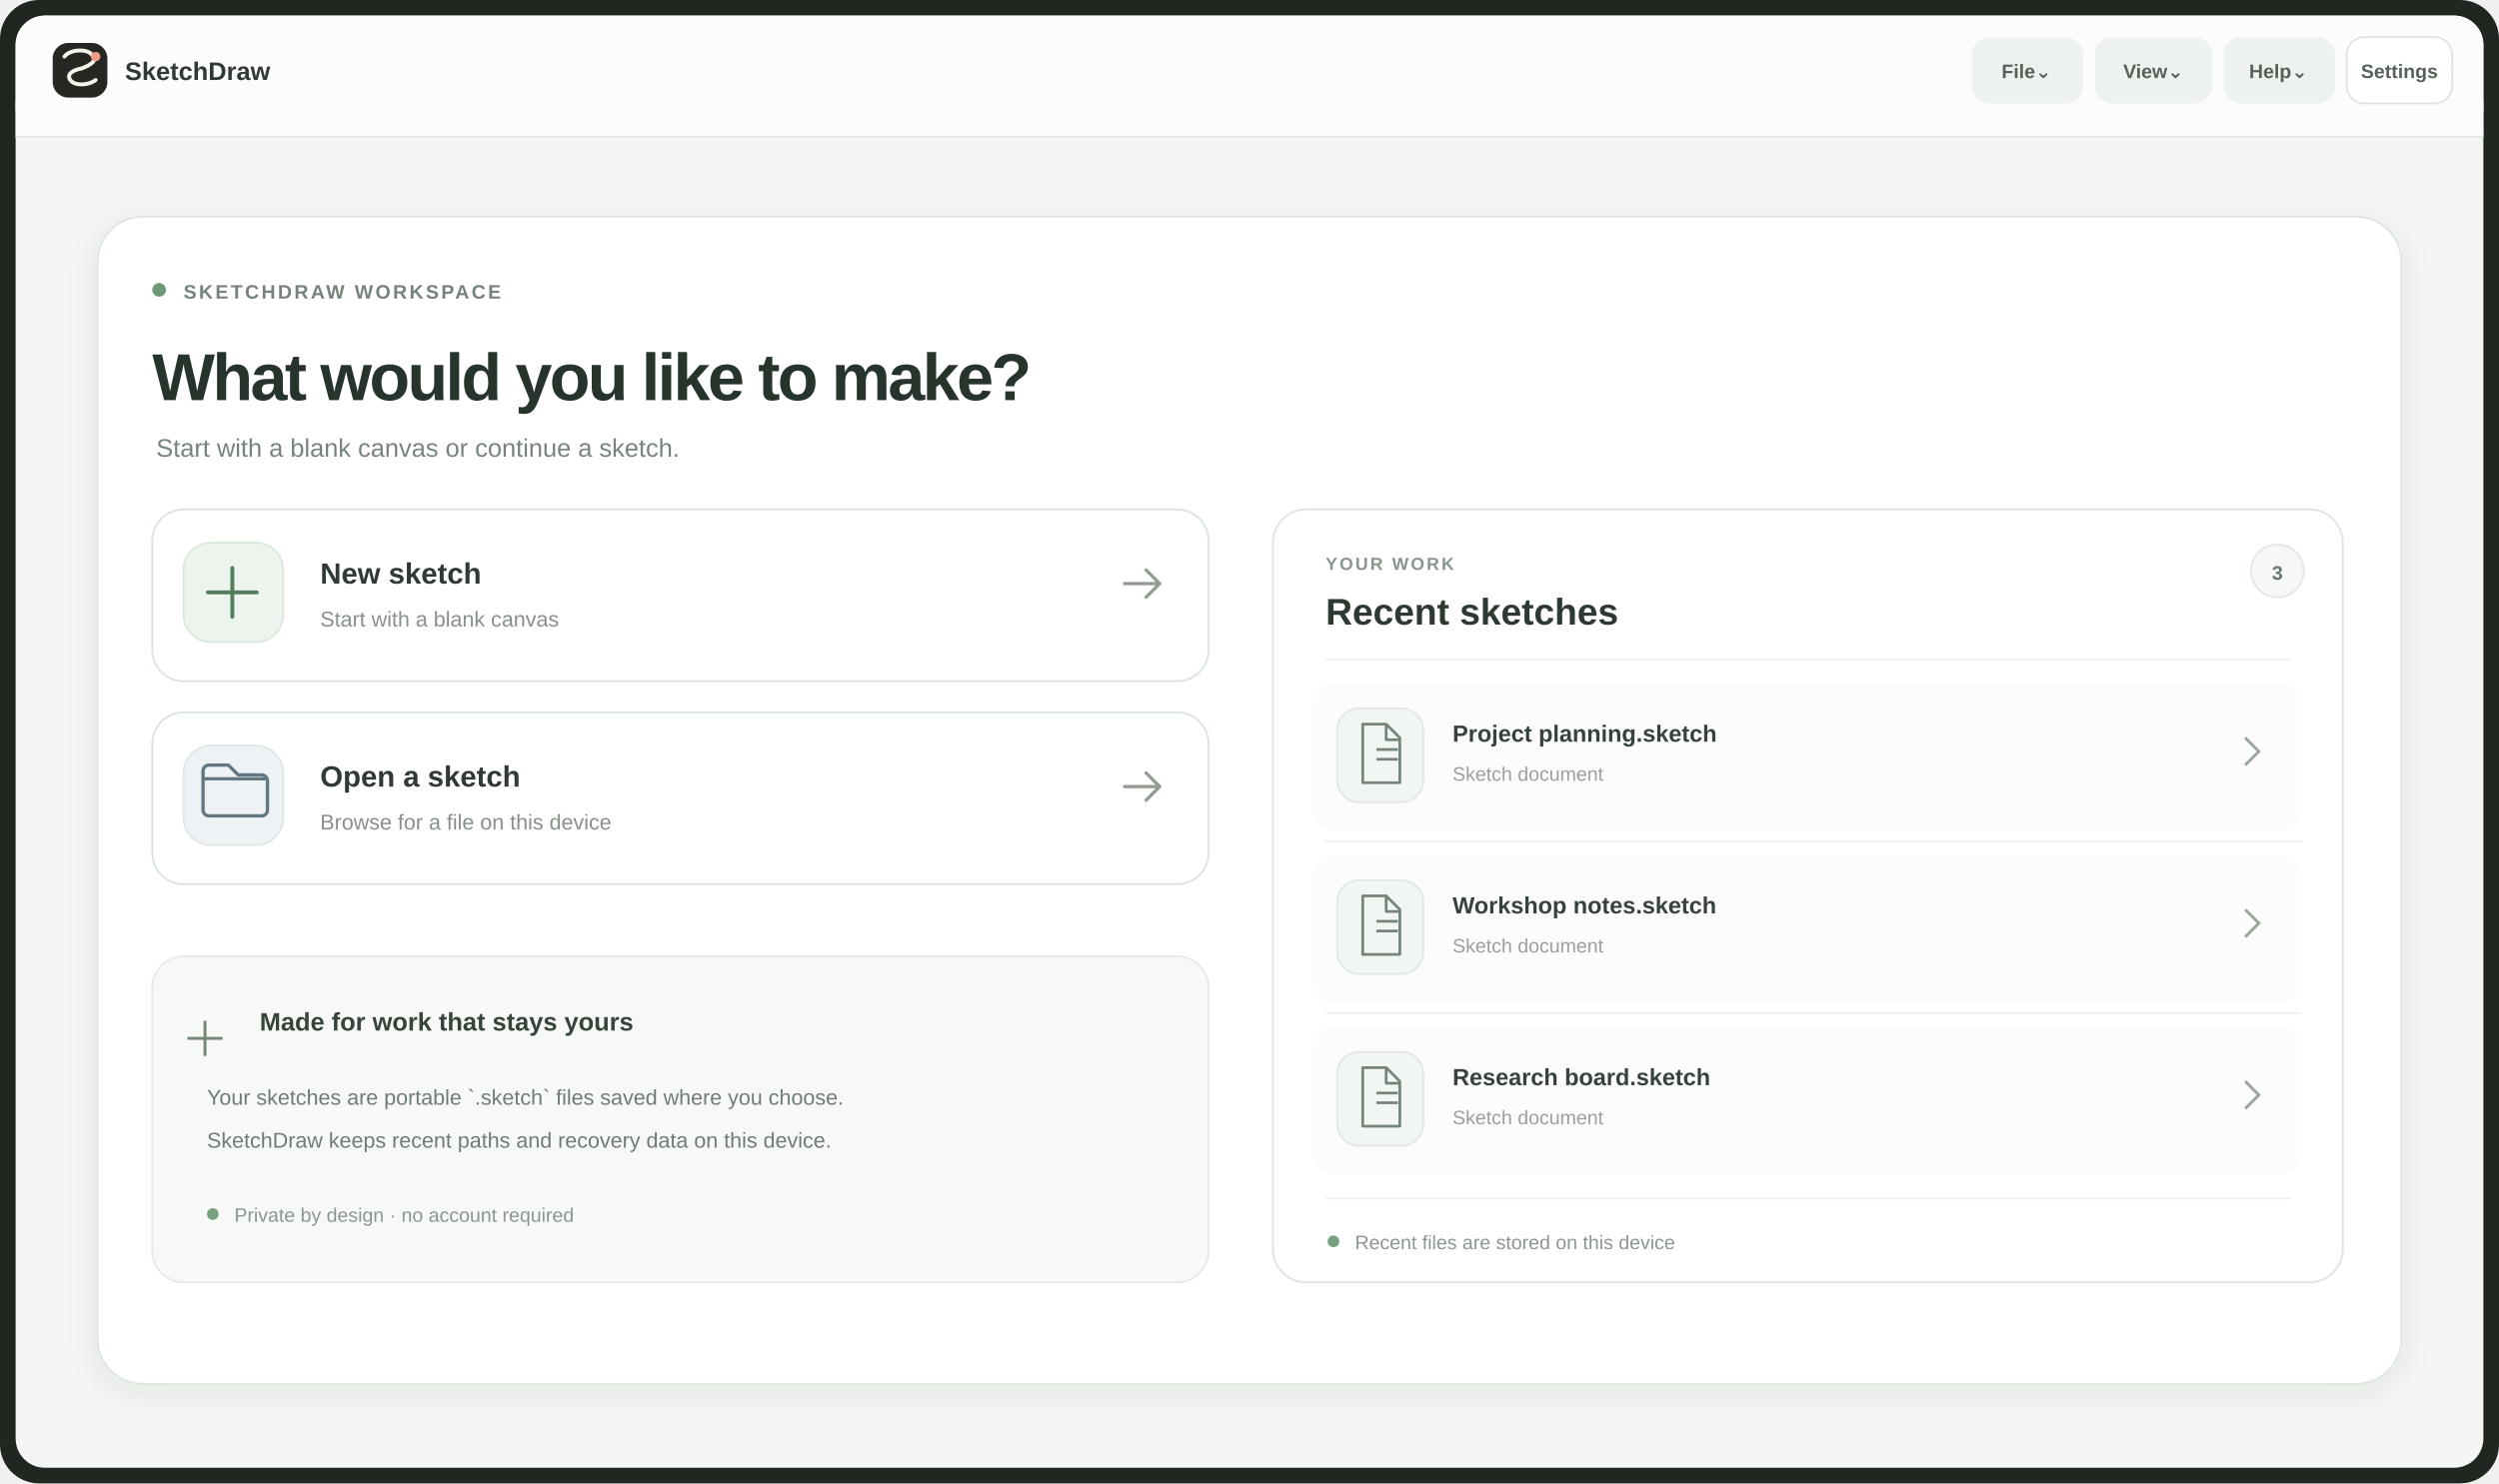
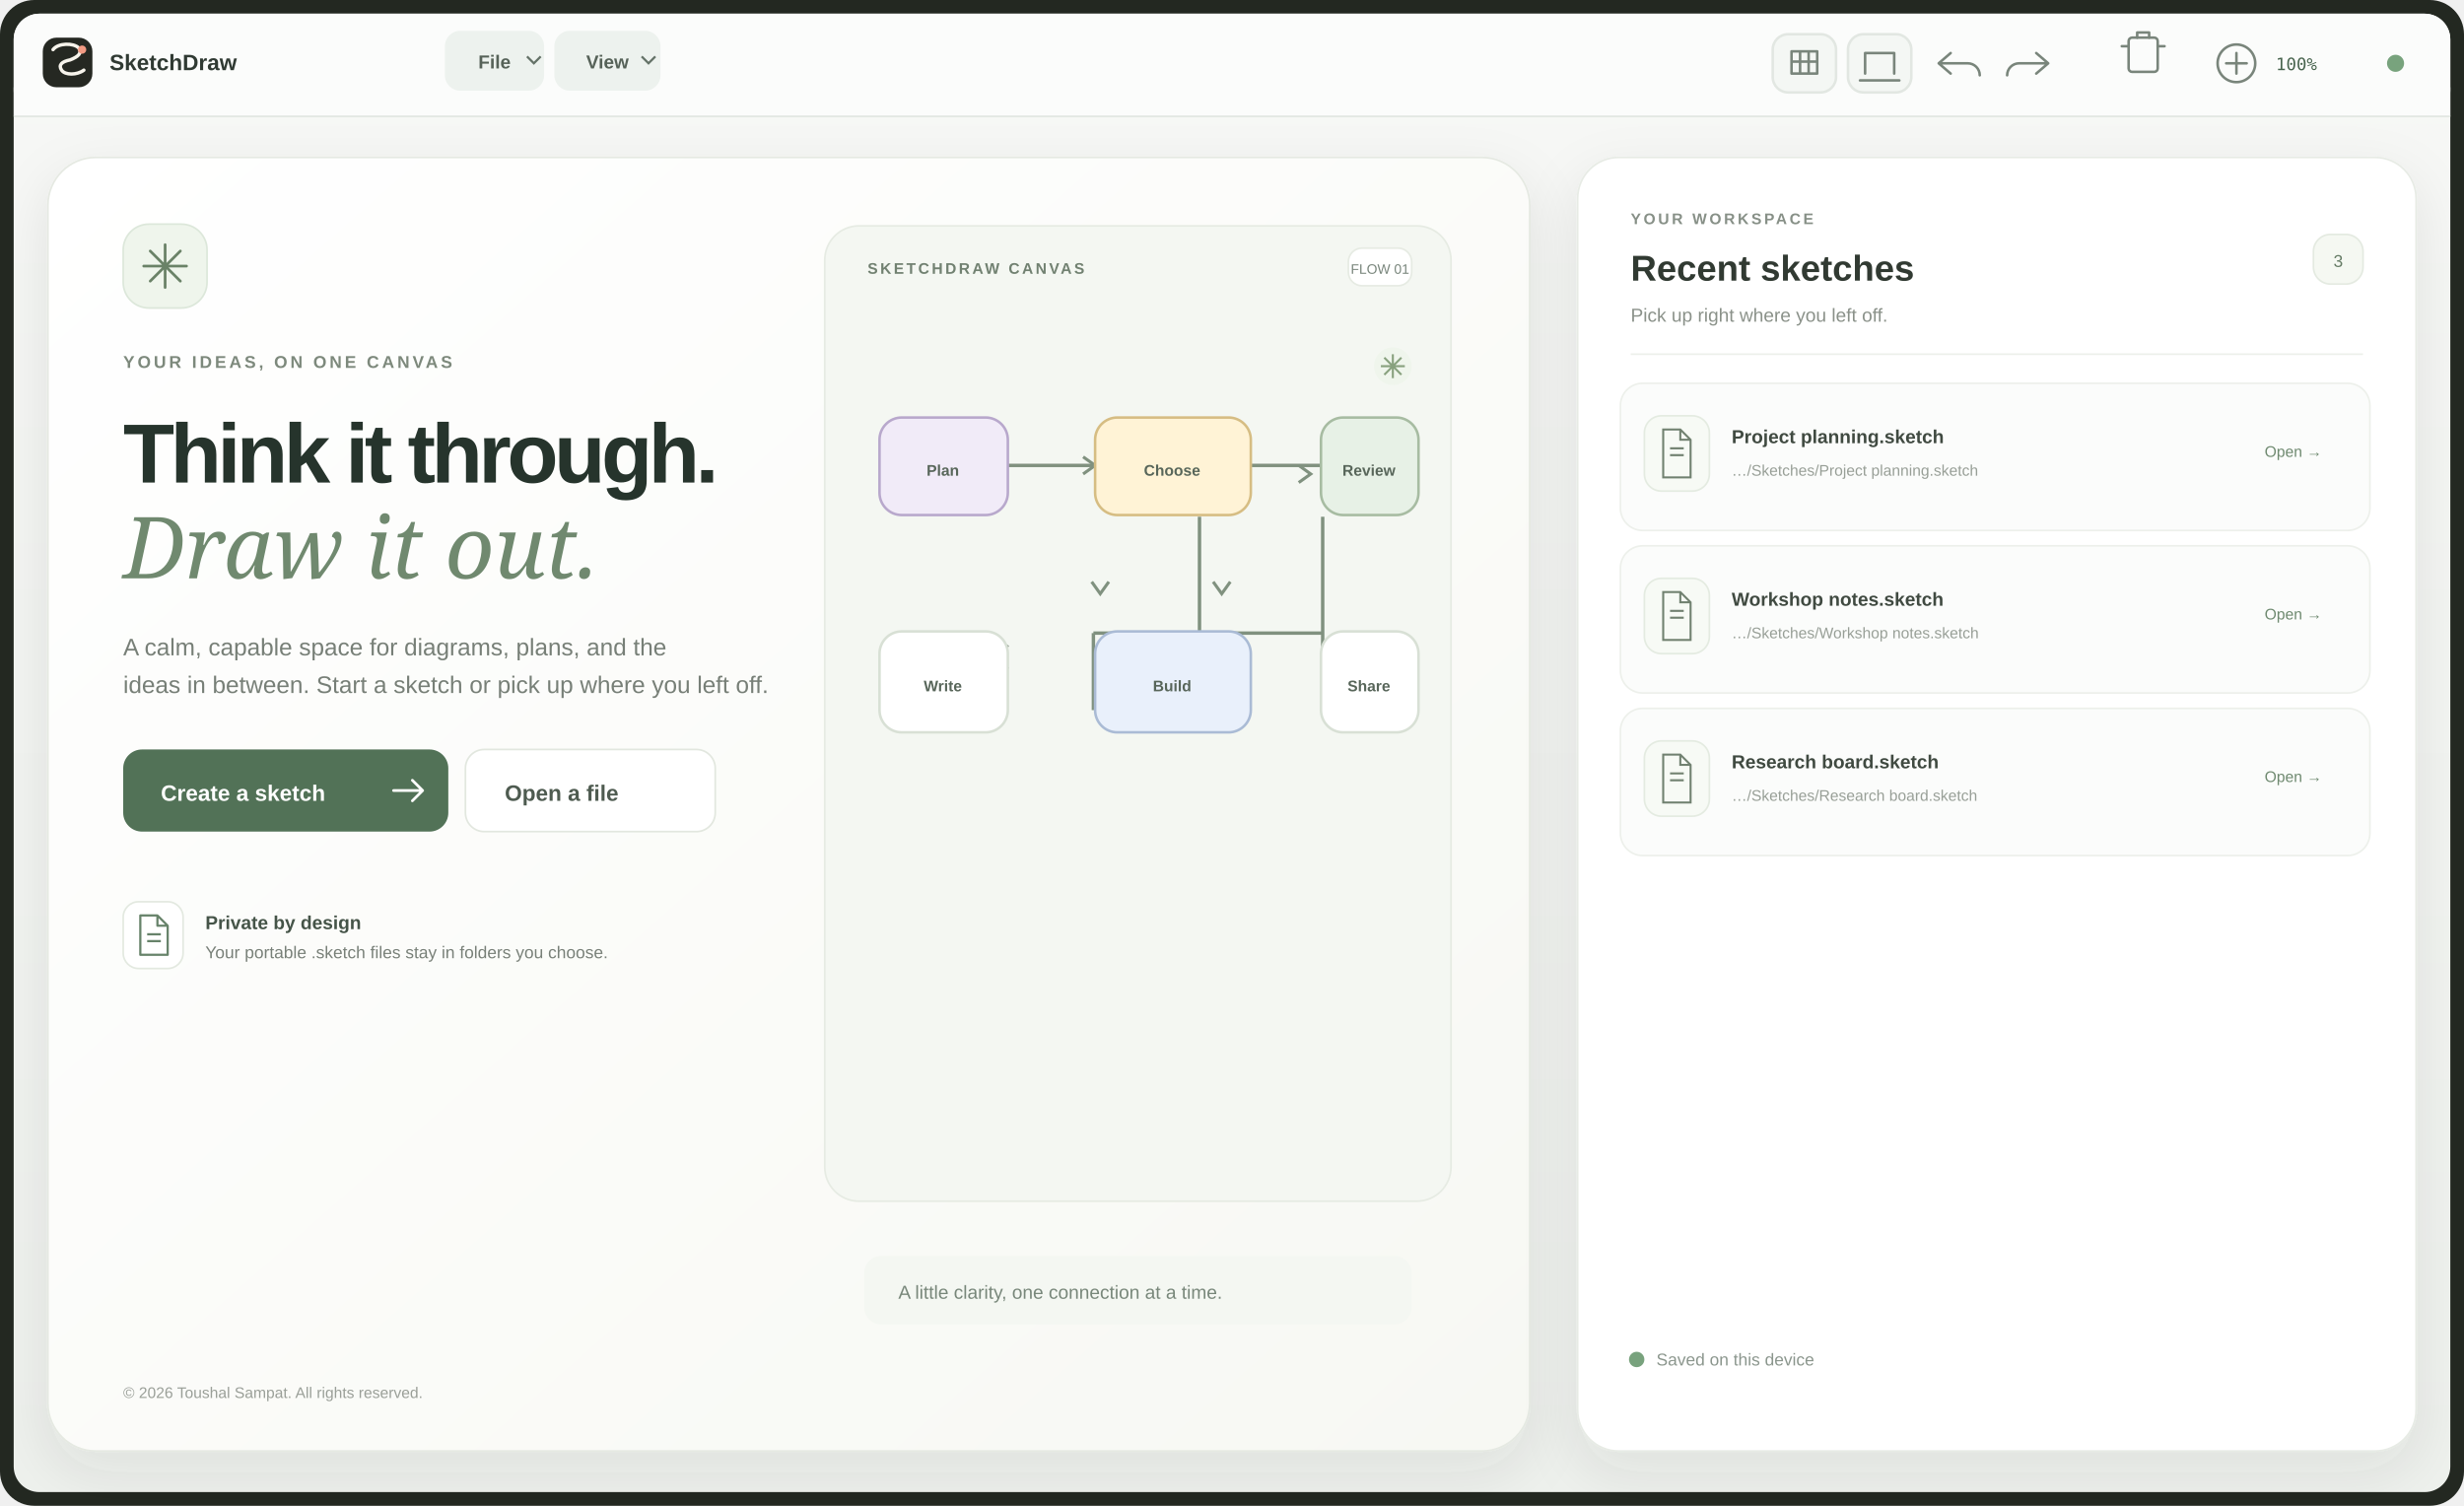
- <svg xmlns="http://www.w3.org/2000/svg" viewBox="0 0 1280 760" role="img" aria-labelledby="title desc">
+ <svg xmlns="http://www.w3.org/2000/svg" viewBox="0 0 1440 880" role="img" aria-labelledby="title desc">
  <defs>
+     <linearGradient id="home-canvas" x2="0" y2="1">
+       <stop stop-color="#f7f8f6" />
+       <stop offset="1" stop-color="#eef1ed" />
+     </linearGradient>
+     <linearGradient id="home-card" x2="1" y2="1">
+       <stop stop-color="#fff" />
+       <stop offset="1" stop-color="#f7f8f3" />
+     </linearGradient>
    <filter id="home-shadow" x="-20%" y="-20%" width="140%" height="150%">
-       <feDropShadow dx="0" dy="4" stdDeviation="8" flood-color="#26352c" flood-opacity=".08" />
+       <feDropShadow dx="0" dy="12" stdDeviation="16" flood-color="#344236" flood-opacity=".09" />
    </filter>
  </defs>
-   <rect width="1280" height="760" rx="20" fill="#202620" />
-   <rect x="8" y="8" width="1264" height="744" rx="15" fill="#f4f6f4" />
-   <rect x="8" y="8" width="1264" height="62" rx="15" fill="#fbfcfb" />
-   <rect x="8" y="52" width="1264" height="18" fill="#fbfcfb" />
-   <path d="M8 70h1264" stroke="#e1e7e2" />
-   <rect x="27" y="22" width="28" height="28" rx="8" fill="#252822" />
-   <path d="M33 29c3-4 12-4 14-1 3 3 0 5-5 7-5 1-8 3-6 6 2 3 9 3 13 0" fill="none" stroke="#f7f4ec" stroke-width="2" stroke-linecap="round" />
-   <circle cx="49" cy="29" r="2.4" fill="#f29a83" />
+   <rect width="1440" height="880" rx="20" fill="#232821" />
+   <rect x="8" y="8" width="1424" height="864" rx="15" fill="url(#home-canvas)" />
+   <rect x="8" y="8" width="1424" height="60" rx="15" fill="#fbfcfb" />
+   <rect x="8" y="51" width="1424" height="17" fill="#fbfcfb" />
+   <path d="M8 68h1424" stroke="#e2e7e2" />
+   <rect x="25" y="22" width="29" height="29" rx="8" fill="#252822" />
+   <path d="M31 29c3-4 12-4 15-1 2 3 0 5-5 7-5 1-7 3-5 6 2 3 9 3 13 0" fill="none" stroke="#f7f4ec" stroke-width="2" stroke-linecap="round" />
+   <circle cx="48" cy="29" r="2.4" fill="#f29a83" />
  <text x="64" y="41" fill="#303a33" font-family="Segoe UI,Arial,sans-serif" font-size="13" font-weight="700">SketchDraw</text>
-   <g font-family="Segoe UI,Arial,sans-serif" font-size="10" font-weight="600" fill="#566258" text-anchor="middle">
-     <rect x="1010" y="19" width="57" height="34" rx="9" fill="#edf2ee" />
-     <text x="1038" y="40">File⌄</text>
-     <rect x="1073" y="19" width="60" height="34" rx="9" fill="#edf2ee" />
-     <text x="1103" y="40">View⌄</text>
-     <rect x="1139" y="19" width="57" height="34" rx="9" fill="#edf2ee" />
-     <text x="1167" y="40">Help⌄</text>
-     <rect x="1202" y="19" width="54" height="34" rx="9" fill="#fff" stroke="#dfe6e0" />
-     <text x="1229" y="40">Settings</text>
+   <g font-family="Segoe UI,Arial,sans-serif" font-size="11" font-weight="600" fill="#566258">
+     <rect x="260" y="18" width="58" height="35" rx="9" fill="#edf2ee" />
+     <text x="289" y="40" text-anchor="middle">File</text>
+     <path d="m308 33 4 4 4-4" fill="none" stroke="#647267" stroke-width="1.3" />
+     <rect x="324" y="18" width="62" height="35" rx="9" fill="#edf2ee" />
+     <text x="355" y="40" text-anchor="middle">View</text>
+     <path d="m375 33 4 4 4-4" fill="none" stroke="#647267" stroke-width="1.3" />
  </g>
+   <g fill="none" stroke="#79857b" stroke-width="1.5" stroke-linecap="round" stroke-linejoin="round">
+     <rect x="1036" y="20" width="37" height="34" rx="9" fill="#f4f7f4" stroke="#e2e7e2" />
+     <path d="M1047 30h15v13h-15zM1052 30v13m5-13v13M1047 36h15" />
+     <rect x="1080" y="20" width="37" height="34" rx="9" fill="#f4f7f4" stroke="#e2e7e2" />
+     <path d="M1090 43V31h17v12m-20 4h23" />
+     <path d="m1140 31-7 6 7 6m-6-6h16m0 0a7 7 0 0 1 7 7" />
+     <path d="m1190 31 7 6-7 6m6-6h-16m0 0a7 7 0 0 0-7 7" />
+     <rect x="1244" y="22" width="17" height="20" rx="2" />
+     <path d="M1240 27h4m17 0h4M1249 22v-3h7v3" />
+     <circle cx="1307" cy="37" r="11" />
+     <path d="M1307 31v12m-6-6h12" />
+   </g>
+   <text x="1330" y="41" fill="#48644e" font-family="DM Mono,Consolas,monospace" font-size="10">100%</text>
+   <circle cx="1400" cy="37" r="5" fill="#78a37d" />
  <g font-family="Segoe UI,Arial,sans-serif">
-     <rect x="50" y="111" width="1180" height="598" rx="23" fill="#fff" stroke="#dfe6e0" filter="url(#home-shadow)" />
-     <rect x="78" y="145" width="7" height="7" rx="4" fill="#6d9875" />
-     <text x="94" y="153" fill="#758379" font-size="10" font-weight="700" letter-spacing="1.2">SKETCHDRAW WORKSPACE</text>
-     <text x="78" y="205" fill="#26342c" font-size="34" font-weight="700" letter-spacing="-1.3">What would you like to make?</text>
-     <text x="80" y="234" fill="#77847b" font-size="13">Start with a blank canvas or continue a sketch.</text>
-     <rect x="78" y="261" width="541" height="88" rx="16" fill="#fff" stroke="#dce6dd" />
-     <rect x="94" y="278" width="51" height="51" rx="14" fill="#edf4ed" stroke="#dbe9dd" />
-     <path d="M119 291v25m-12.5-12.5h25" stroke="#557b5d" stroke-width="2" stroke-linecap="round" />
-     <text x="164" y="299" fill="#303a33" font-size="15" font-weight="700">New sketch</text>
-     <text x="164" y="321" fill="#879188" font-size="11">Start with a blank canvas</text>
-     <path d="M576 299h18m-7-7 7 7-7 7" fill="none" stroke="#929c93" stroke-width="1.7" stroke-linecap="round" stroke-linejoin="round" />
-     <rect x="78" y="365" width="541" height="88" rx="16" fill="#fff" stroke="#dce6dd" />
-     <rect x="94" y="382" width="51" height="51" rx="14" fill="#eef2f4" stroke="#dfe7e9" />
-     <path d="M104 395a3 3 0 0 1 3-3h10l5 5h12a3 3 0 0 1 3 3v15a3 3 0 0 1-3 3h-27a3 3 0 0 1-3-3zM104 399h33" fill="none" stroke="#637782" stroke-width="1.7" stroke-linejoin="round" />
-     <text x="164" y="403" fill="#303a33" font-size="15" font-weight="700">Open a sketch</text>
-     <text x="164" y="425" fill="#879188" font-size="11">Browse for a file on this device</text>
-     <path d="M576 403h18m-7-7 7 7-7 7" fill="none" stroke="#929c93" stroke-width="1.7" stroke-linecap="round" stroke-linejoin="round" />
-     <rect x="78" y="490" width="541" height="167" rx="16" fill="#f7f9f7" stroke="#e6ebe6" />
-     <path d="M105 523v18m-9-9h18" stroke="#738775" stroke-width="1.5" />
-     <text x="133" y="528" fill="#37443a" font-size="13" font-weight="700">Made for work that stays yours</text>
-     <text x="106" y="566" fill="#707c73" font-size="11">Your sketches are portable `.sketch` files saved where you choose.</text>
-     <text x="106" y="588" fill="#707c73" font-size="11">SketchDraw keeps recent paths and recovery data on this device.</text>
-     <circle cx="109" cy="622" r="3" fill="#78a27d" />
-     <text x="120" y="626" fill="#8b968d" font-size="10">Private by design · no account required</text>
-     <rect x="652" y="261" width="548" height="396" rx="17" fill="#fff" stroke="#dfe6e0" />
-     <text x="679" y="292" fill="#89948b" font-size="9" font-weight="700" letter-spacing="1.1">YOUR WORK</text>
-     <text x="679" y="320" fill="#2e3931" font-size="19" font-weight="700">Recent sketches</text>
-     <rect x="1153" y="279" width="27" height="27" rx="13.5" fill="#f5f8f5" stroke="#e2e9e3" />
-     <text x="1166.5" y="297" text-anchor="middle" fill="#68776b" font-size="10" font-weight="600">3</text>
-     <path d="M679 338h494" stroke="#edf0ed" />
+     <rect x="28" y="92" width="866" height="756" rx="28" fill="url(#home-card)" stroke="#e5e9e2" filter="url(#home-shadow)" />
+     <rect x="72" y="131" width="49" height="49" rx="15" fill="#eff5ec" stroke="#dce7da" />
+     <path d="M96.5 143v25m-12.5-12.5h25m-21.2-8.8 17.6 17.6m0-17.6-17.6 17.6" stroke="#6a8267" stroke-width="1.6" stroke-linecap="round" />
+     <text x="72" y="215" fill="#7d897c" font-size="10" font-weight="700" letter-spacing="1.7">YOUR IDEAS, ON ONE CANVAS</text>
+     <text x="72" y="282" fill="#26342c" font-size="49" font-weight="650" letter-spacing="-2.4">Think it through.</text>
+     <text x="72" y="338" fill="#70896f" font-size="50" font-style="italic" font-family="Georgia,serif">Draw it out.</text>
+     <text x="72" y="383" fill="#777f77" font-size="14">A calm, capable space for diagrams, plans, and the</text>
+     <text x="72" y="405" fill="#777f77" font-size="14">ideas in between. Start a sketch or pick up where you left off.</text>
+     <rect x="72" y="438" width="190" height="48" rx="11" fill="#527257" />
+     <text x="94" y="468" fill="#fff" font-size="13" font-weight="700">Create a sketch</text>
+     <path d="M230 462h17m-6-6 6 6-6 6" fill="none" stroke="#fff" stroke-width="1.6" stroke-linecap="round" stroke-linejoin="round" />
+     <rect x="272" y="438" width="146" height="48" rx="11" fill="#fff" stroke="#e2e7df" />
+     <text x="295" y="468" fill="#4e5b50" font-size="13" font-weight="600">Open a file</text>
+     <rect x="72" y="527" width="35" height="39" rx="9" fill="#fff" stroke="#e3e9e0" />
+     <path d="M82 535h10l6 6v17H82zM92 535v6h6m-12 5h8m-8 4h8" fill="none" stroke="#67836a" stroke-width="1.3" stroke-linejoin="round" />
+     <text x="120" y="543" fill="#455448" font-size="11" font-weight="700">Private by design</text>
+     <text x="120" y="560" fill="#788078" font-size="10">Your portable .sketch files stay in folders you choose.</text>
+     <text x="72" y="817" fill="#9a9f98" font-size="9">© 2026 Toushal Sampat. All rights reserved.</text>
+     <rect x="482" y="132" width="366" height="570" rx="20" fill="#f4f7f2" stroke="#e6ebe3" />
+     <text x="507" y="160" fill="#718171" font-size="9" font-weight="700" letter-spacing="1.4">SKETCHDRAW CANVAS</text>
+     <rect x="788" y="145" width="37" height="22" rx="8" fill="#fff" stroke="#e6ebe3" />
+     <text x="806.5" y="160" text-anchor="middle" fill="#78857b" font-size="8">FLOW 01</text>
+     <path d="M589 272h51m90 0h42m-71 30v68m72-68v68m-72 0h-62m62 0h72m-134 0v45m134-45v45" fill="none" stroke="#80917f" stroke-width="2" />
+     <path d="m633 267 7 5-7 5m126-5 7 5-7 5m-121 58 5 7 5-7m61 0 5 7 5-7m-130 37-5 7 5 7m126 0 5 7 5-7" fill="none" stroke="#80917f" stroke-width="1.8" />
+     <g stroke-width="1.5">
+       <rect x="514" y="244" width="75" height="57" rx="13" fill="#f1ebf8" stroke="#b8a8cc" />
+       <rect x="640" y="244" width="91" height="57" rx="13" fill="#fff3d6" stroke="#d6bd83" />
+       <rect x="772" y="244" width="57" height="57" rx="13" fill="#e7f1e6" stroke="#a7bca2" />
+       <rect x="514" y="369" width="75" height="59" rx="13" fill="#fff" stroke="#d8e0d5" />
+       <rect x="640" y="369" width="91" height="59" rx="13" fill="#e9f0fb" stroke="#aabbd5" />
+       <rect x="772" y="369" width="57" height="59" rx="13" fill="#fff" stroke="#d8e0d5" />
+     </g>
+     <g fill="#58665a" font-size="9" font-weight="650" text-anchor="middle">
+       <text x="551" y="278">Plan</text>
+       <text x="685" y="278">Choose</text>
+       <text x="800" y="278">Review</text>
+       <text x="551" y="404">Write</text>
+       <text x="685" y="404">Build</text>
+       <text x="800" y="404">Share</text>
+     </g>
+     <circle cx="814" cy="214" r="11" fill="#eff5ec" />
+     <path d="M814 207v14m-7-7h14m-12-5 10 10m0-10-10 10" stroke="#88a17e" stroke-width="1.2" />
+     <rect x="505" y="734" width="320" height="40" rx="10" fill="#f4f7f2" />
+     <text x="525" y="759" fill="#78877a" font-size="11">A little clarity, one connection at a time.</text>
+     <rect x="922" y="92" width="490" height="756" rx="24" fill="#fff" stroke="#e7ebe5" filter="url(#home-shadow)" />
+     <text x="953" y="131" fill="#879087" font-size="9" font-weight="700" letter-spacing="1.5">YOUR WORKSPACE</text>
+     <text x="953" y="164" fill="#313a32" font-size="21" font-weight="650">Recent sketches</text>
+     <rect x="1352" y="137" width="29" height="29" rx="10" fill="#f5f8f2" stroke="#e4eae1" />
+     <text x="1366.5" y="156" text-anchor="middle" fill="#657b65" font-size="10">3</text>
+     <text x="953" y="188" fill="#8a9189" font-size="11">Pick up right where you left off.</text>
+     <path d="M953 207h428" stroke="#edf0eb" />
    <g>
-       <rect x="672" y="350" width="507" height="76" rx="12" fill="#fbfcfb" />
-       <rect x="685" y="363" width="44" height="48" rx="11" fill="#f2f6f2" stroke="#e2e9e3" />
-       <path d="M698 371h12l7 7v23h-19zM710 371v8h7m-12 5h11m-11 5h11" fill="none" stroke="#758479" stroke-width="1.4" stroke-linejoin="round" />
-       <text x="744" y="380" fill="#37433a" font-size="12" font-weight="650">Project planning.sketch</text>
-       <text x="744" y="400" fill="#99a199" font-size="10">Sketch document</text>
-       <path d="m1150 378 7 7-7 7" fill="none" stroke="#9ba59c" stroke-width="1.5" />
-       <path d="M679 431h500" stroke="#edf0ed" />
-       <rect x="672" y="438" width="507" height="76" rx="12" fill="#fbfcfb" />
-       <rect x="685" y="451" width="44" height="48" rx="11" fill="#f2f6f2" stroke="#e2e9e3" />
-       <path d="M698 459h12l7 7v23h-19zM710 459v8h7m-12 5h11m-11 5h11" fill="none" stroke="#758479" stroke-width="1.4" stroke-linejoin="round" />
-       <text x="744" y="468" fill="#37433a" font-size="12" font-weight="650">Workshop notes.sketch</text>
-       <text x="744" y="488" fill="#99a199" font-size="10">Sketch document</text>
-       <path d="m1150 466 7 7-7 7" fill="none" stroke="#9ba59c" stroke-width="1.5" />
-       <path d="M679 519h500" stroke="#edf0ed" />
-       <rect x="672" y="526" width="507" height="76" rx="12" fill="#fbfcfb" />
-       <rect x="685" y="539" width="44" height="48" rx="11" fill="#f2f6f2" stroke="#e2e9e3" />
-       <path d="M698 547h12l7 7v23h-19zM710 547v8h7m-12 5h11m-11 5h11" fill="none" stroke="#758479" stroke-width="1.4" stroke-linejoin="round" />
-       <text x="744" y="556" fill="#37433a" font-size="12" font-weight="650">Research board.sketch</text>
-       <text x="744" y="576" fill="#99a199" font-size="10">Sketch document</text>
-       <path d="m1150 554 7 7-7 7" fill="none" stroke="#9ba59c" stroke-width="1.5" />
+       <rect x="947" y="224" width="438" height="86" rx="13" fill="#fbfcfb" stroke="#edf0eb" />
+       <rect x="961" y="243" width="38" height="44" rx="10" fill="#f7faf5" stroke="#e4ebe1" />
+       <path d="M972 251h10l6 6v22h-16zM982 251v6h6m-12 5h8m-8 4h8" fill="none" stroke="#718170" stroke-width="1.2" />
+       <text x="1012" y="259" fill="#404a41" font-size="11" font-weight="650">Project planning.sketch</text>
+       <text x="1012" y="278" fill="#989f97" font-size="9">…/Sketches/Project planning.sketch</text>
+       <text x="1357" y="267" text-anchor="end" fill="#6e896f" font-size="9">Open →</text>
+       <rect x="947" y="319" width="438" height="86" rx="13" fill="#fbfcfb" stroke="#edf0eb" />
+       <rect x="961" y="338" width="38" height="44" rx="10" fill="#f7faf5" stroke="#e4ebe1" />
+       <path d="M972 346h10l6 6v22h-16zM982 346v6h6m-12 5h8m-8 4h8" fill="none" stroke="#718170" stroke-width="1.2" />
+       <text x="1012" y="354" fill="#404a41" font-size="11" font-weight="650">Workshop notes.sketch</text>
+       <text x="1012" y="373" fill="#989f97" font-size="9">…/Sketches/Workshop notes.sketch</text>
+       <text x="1357" y="362" text-anchor="end" fill="#6e896f" font-size="9">Open →</text>
+       <rect x="947" y="414" width="438" height="86" rx="13" fill="#fbfcfb" stroke="#edf0eb" />
+       <rect x="961" y="433" width="38" height="44" rx="10" fill="#f7faf5" stroke="#e4ebe1" />
+       <path d="M972 441h10l6 6v22h-16zM982 441v6h6m-12 5h8m-8 4h8" fill="none" stroke="#718170" stroke-width="1.2" />
+       <text x="1012" y="449" fill="#404a41" font-size="11" font-weight="650">Research board.sketch</text>
+       <text x="1012" y="468" fill="#989f97" font-size="9">…/Sketches/Research board.sketch</text>
+       <text x="1357" y="457" text-anchor="end" fill="#6e896f" font-size="9">Open →</text>
    </g>
-     <path d="M679 614h494" stroke="#edf0ed" />
-     <circle cx="683" cy="636" r="3" fill="#78a27d" />
-     <text x="694" y="640" fill="#8b968d" font-size="10">Recent files are stored on this device</text>
+     <rect x="952" y="790" width="9" height="9" rx="5" fill="#78a27d" />
+     <text x="968" y="798" fill="#8b968d" font-size="10">Saved on this device</text>
  </g>
</svg>
